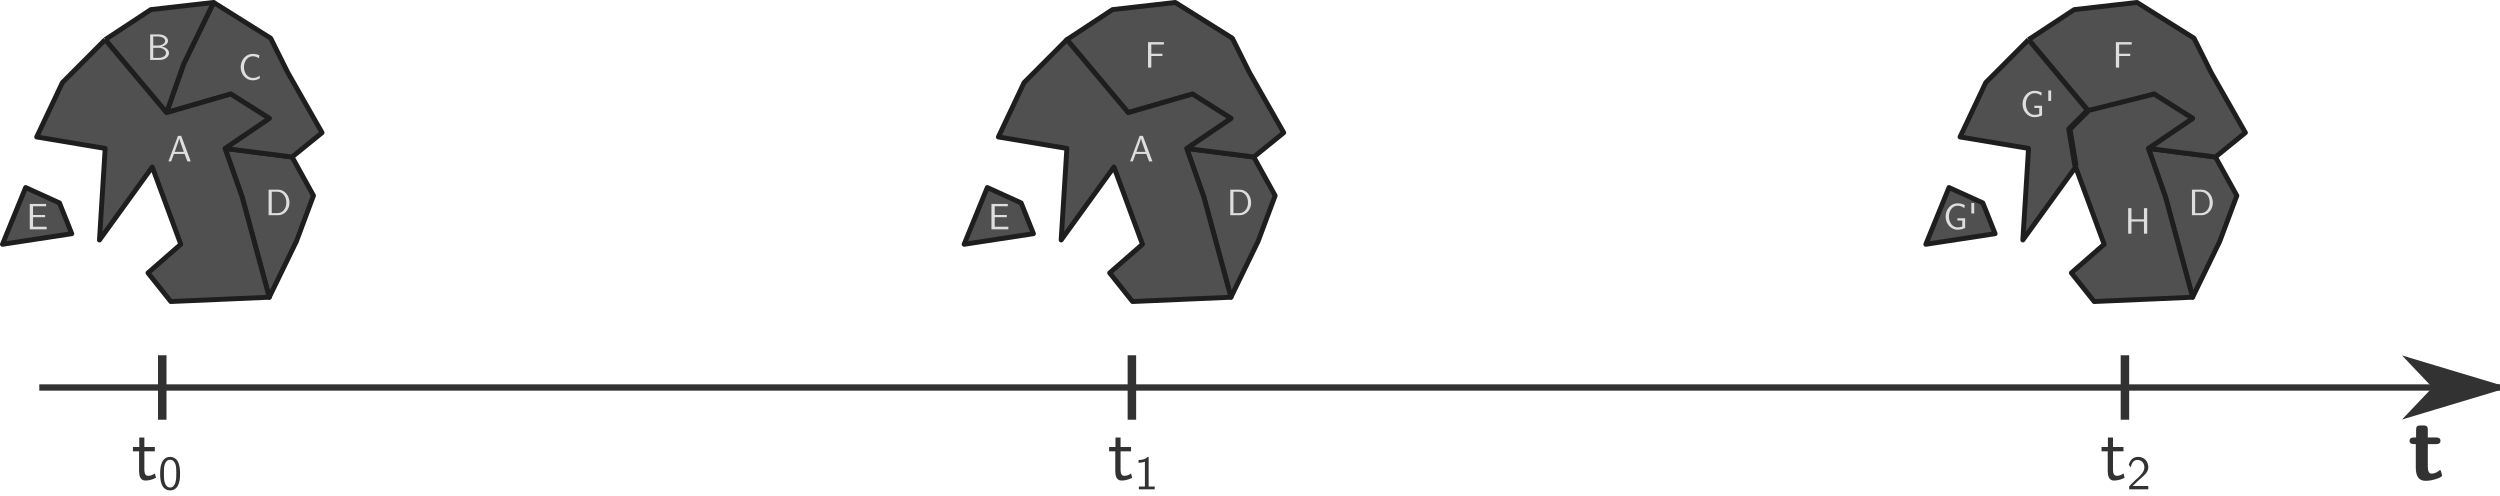
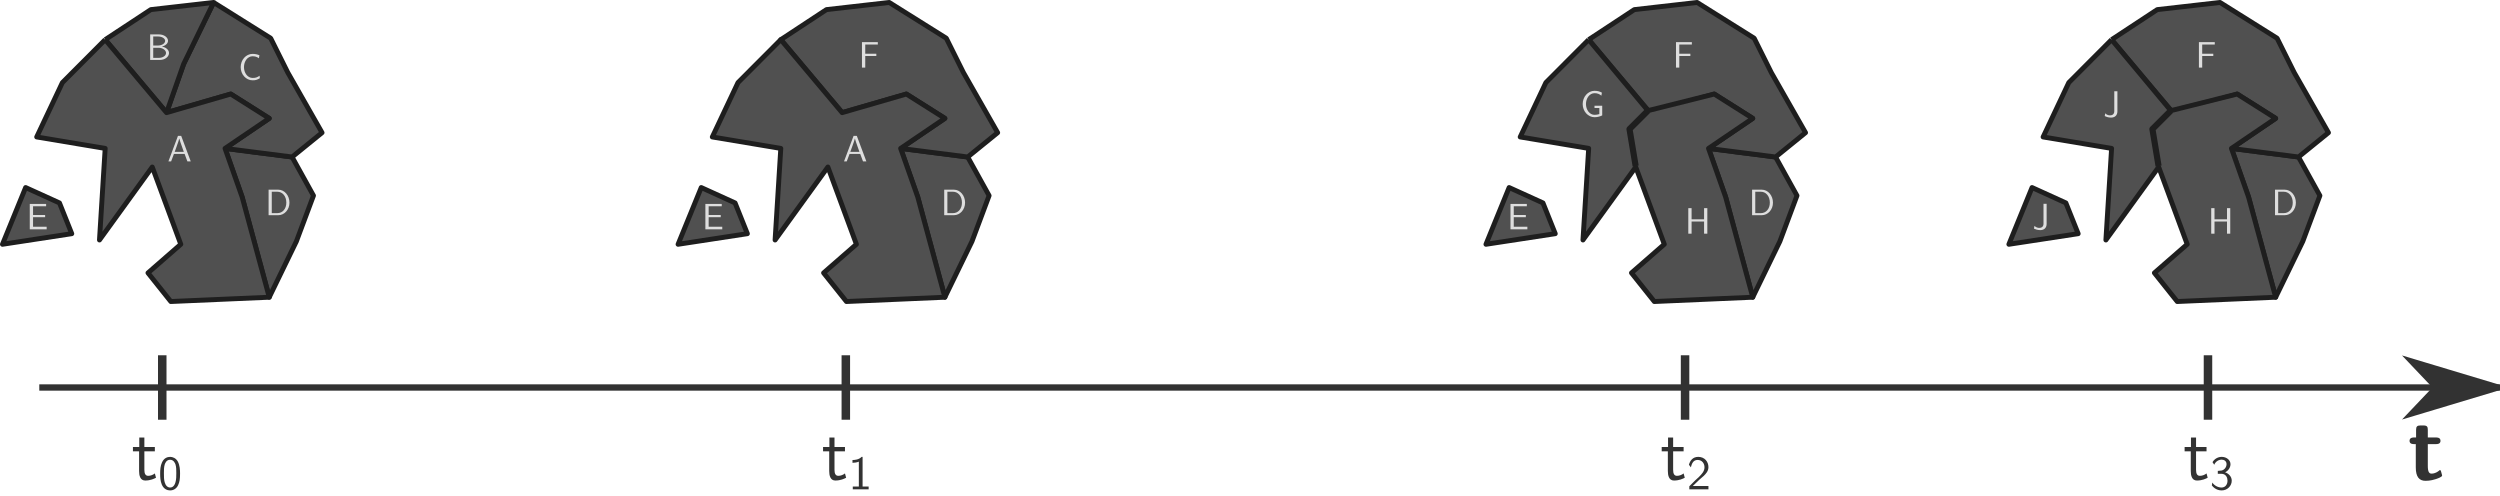
<svg xmlns="http://www.w3.org/2000/svg" width="406.374" height="80.557" id="svg11215" version="1.1">
  <defs id="defs11217">
    <marker orient="auto" refY="0" refX="0" id="Arrow2Send" style="overflow:visible">
      <path id="path5784" style="fill-rule:evenodd;stroke-width:0.625;stroke-linejoin:round" d="M 8.719,4.034 L -2.207,0 L 8.719,-4.002 C 6.973,-1.63 6.983,1.616 8.719,4.034 z" transform="matrix(-0.3,0,0,-0.3,0.69,0)" />
    </marker>
    <marker orient="auto" refY="0" refX="0" id="TriangleOutS" style="overflow:visible">
      <path id="path5899" d="M 5.77,0 L -2.88,5 L -2.88,-5 L 5.77,0 z" style="fill-rule:evenodd;stroke:#000000;stroke-width:1pt" transform="scale(0.2,0.2)" />
    </marker>
    <marker style="overflow:visible" id="Arrow1Mend" refX="0" refY="0" orient="auto">
      <path transform="matrix(-0.4,0,0,-0.4,-4,0)" style="fill-rule:evenodd;stroke:#000000;stroke-width:1pt" d="M 0,0 L 5,-5 L -12.5,0 L 5,5 L 0,0 z" id="path5760" />
    </marker>
    <marker orient="auto" refY="0" refX="0" id="Arrow1Lend" style="overflow:visible">
      <path id="path12241" d="M 0,0 L 5,-5 L -12.5,0 L 5,5 L 0,0 z" style="fill-rule:evenodd;stroke:#000000;stroke-width:1pt" transform="matrix(-0.8,0,0,-0.8,-10,0)" />
    </marker>
    <marker orient="auto" refY="0" refX="0" id="Arrow1LendD" style="overflow:visible">
      <path id="path12683" d="M 0,0 L 5,-5 L -12.5,0 L 5,5 L 0,0 z" style="fill:#323232;fill-rule:evenodd;stroke:#323232;stroke-width:1pt" transform="matrix(-0.8,0,0,-0.8,-10,0)" />
    </marker>
    <marker style="overflow:visible" id="Arrow1MendG" refX="0" refY="0" orient="auto">
      <path transform="matrix(-0.4,0,0,-0.4,-4,0)" style="fill:#191919;fill-rule:evenodd;stroke:#191919;stroke-width:1pt" d="M 0,0 L 5,-5 L -12.5,0 L 5,5 L 0,0 z" id="path6206" />
    </marker>
    <marker orient="auto" refY="0" refX="0" id="TriangleOutSb" style="overflow:visible">
      <path id="path7695" d="M 5.77,0 L -2.88,5 L -2.88,-5 L 5.77,0 z" style="fill:#191919;fill-rule:evenodd;stroke:#191919;stroke-width:1pt" transform="scale(0.2,0.2)" />
    </marker>
    <marker orient="auto" refY="0" refX="0" id="TriangleOutSd" style="overflow:visible">
      <path id="path8724" d="M 5.77,0 L -2.88,5 L -2.88,-5 L 5.77,0 z" style="fill:#191919;fill-rule:evenodd;stroke:#191919;stroke-width:1pt" transform="scale(0.2,0.2)" />
    </marker>
    <marker orient="auto" refY="0" refX="0" id="Arrow2Send2" style="overflow:visible">
      <path id="path9765" style="fill:#191919;fill-rule:evenodd;stroke:#191919;stroke-width:0.625;stroke-linejoin:round" d="M 8.719,4.034 L -2.207,0 L 8.719,-4.002 C 6.973,-1.63 6.983,1.616 8.719,4.034 z" transform="matrix(-0.3,0,0,-0.3,0.69,0)" />
    </marker>
    <marker orient="auto" refY="0" refX="0" id="Arrow2Sendf" style="overflow:visible">
      <path id="path10812" style="fill:#191919;fill-rule:evenodd;stroke:#191919;stroke-width:0.625;stroke-linejoin:round" d="M 8.719,4.034 L -2.207,0 L 8.719,-4.002 C 6.973,-1.63 6.983,1.616 8.719,4.034 z" transform="matrix(-0.3,0,0,-0.3,0.69,0)" />
    </marker>
  </defs>
  <g id="layer1" transform="translate(-14.26856,-24.37682)">
    <path style="fill:none;stroke:#323232;stroke-width:1.026px;stroke-linecap:square;stroke-linejoin:round;stroke-opacity:1;marker-end:url(#Arrow1LendD)" d="M 20,32.362 L 440,32.362" id="path11464" transform="matrix(0.9500003,0,0,1,2.142451,55)" />
    <text transform="translate(5.642516,64.46426)" id="text12933" y="37.898" x="400" style="font-size:20px;font-style:normal;font-variant:normal;font-weight:normal;font-stretch:normal;text-indent:0;text-align:start;text-decoration:none;line-height:125%;letter-spacing:0px;word-spacing:0px;text-transform:none;direction:ltr;block-progression:tb;writing-mode:lr-tb;text-anchor:start;baseline-shift:baseline;color:#000000;fill:#000000;fill-opacity:1;fill-rule:nonzero;stroke:none;stroke-width:1px;marker:none;visibility:visible;display:inline;overflow:visible;enable-background:accumulate;font-family:Latin Modern Sans;-inkscape-font-specification:Latin Modern Sans" xml:space="preserve">
      <tspan style="font-size:15px;font-weight:bold;fill:#323232;fill-opacity:1;font-family:Latin Modern Sans;-inkscape-font-specification:Latin Modern Sans" y="37.898" x="400" id="tspan12935">t</tspan>
    </text>
    <g id="polygons_1" style="fill:#505050;fill-opacity:1;stroke:#1e1e1e;stroke-width:3.445;stroke-linejoin:round;stroke-miterlimit:4;stroke-opacity:1;stroke-dasharray:none" transform="matrix(0.2319103,0,0,0.2325908,-114.2736,-27.32352)">
      <path id="path3610" d="M 712,326 L 759,332 L 774,359 L 762,391 L 743,430 L 724,360 L 712,326" style="fill:#505050;fill-opacity:1;stroke:#1e1e1e;stroke-width:3.445;stroke-linejoin:round;stroke-miterlimit:4;stroke-opacity:1;stroke-dasharray:none" />
    </g>
    <g id="polygons_2" style="fill:#505050;fill-opacity:1;stroke:#1e1e1e;stroke-width:3.445;stroke-linejoin:round;stroke-miterlimit:4;stroke-opacity:1;stroke-dasharray:none" transform="matrix(0.2319103,0,0,0.2325908,-114.2736,-27.32352)">
      <path id="path3613" d="M 704,224 L 744,249 L 756,273 L 780,315 L 759,332 L 712,326 L 743,305 L 716,288 L 671,301 L 683,267 L 704,224" style="fill:#505050;fill-opacity:1;stroke:#1e1e1e;stroke-width:3.445;stroke-linejoin:round;stroke-miterlimit:4;stroke-opacity:1;stroke-dasharray:none" />
    </g>
    <g id="polygons_3" style="fill:#505050;fill-opacity:1;stroke:#1e1e1e;stroke-width:3.445;stroke-linejoin:round;stroke-miterlimit:4;stroke-opacity:1;stroke-dasharray:none" transform="matrix(0.2319103,0,0,0.2325908,-114.2736,-27.32352)">
      <path id="path3616" d="M 628,250 L 660,229 L 704,224 L 683,267 L 671,301 L 628,250" style="fill:#505050;fill-opacity:1;stroke:#1e1e1e;stroke-width:3.445;stroke-linejoin:round;stroke-miterlimit:4;stroke-opacity:1;stroke-dasharray:none" />
    </g>
    <g id="polygons_4" style="fill:#505050;fill-opacity:1;stroke:#1e1e1e;stroke-width:3.445;stroke-linejoin:round;stroke-miterlimit:4;stroke-opacity:1;stroke-dasharray:none" transform="matrix(0.2319103,0,0,0.2325908,-114.2736,-27.32352)">
      <path id="path3619" d="M 604.576,385.594 L 556,393 L 572.236,353.349 L 595.952,364.097 z" style="fill:#505050;fill-opacity:1;stroke:#1e1e1e;stroke-width:3.445;stroke-linejoin:round;stroke-miterlimit:4;stroke-opacity:1;stroke-dasharray:none" />
    </g>
    <g id="polygons_5" style="fill:#505050;fill-opacity:1;stroke:#1e1e1e;stroke-width:3.445;stroke-linejoin:round;stroke-miterlimit:4;stroke-opacity:1;stroke-dasharray:none" transform="matrix(0.2319103,0,0,0.2325908,-114.2736,-27.32352)">
      <path id="path3622" d="M 628,250 L 671,301 L 716,288 L 743,305 L 712,326 L 724,360 L 743,430 L 674,433 L 658,413 L 681,393 L 661,339 L 624,390 L 628,326 L 580,318 L 598,280 L 628,250" style="fill:#505050;fill-opacity:1;stroke:#1e1e1e;stroke-width:3.445;stroke-linejoin:round;stroke-miterlimit:4;stroke-opacity:1;stroke-dasharray:none" />
    </g>
    <text transform="matrix(0.397575,0,0,0.3988144,-10124.916,-1598.731)" id="text4594" y="4135.627" x="25571" style="font-size:18px;font-style:normal;font-variant:normal;font-weight:normal;font-stretch:normal;text-align:start;line-height:125%;letter-spacing:0px;word-spacing:0px;writing-mode:lr-tb;text-anchor:start;fill:#dedede;fill-opacity:1;stroke:none;font-family:Latin Modern Sans;-inkscape-font-specification:Latin Modern Sans" xml:space="preserve">
      <tspan style="font-size:15px;font-style:normal;font-variant:normal;font-weight:normal;font-stretch:normal;fill:#dedede;fill-opacity:1;font-family:Latin Modern Sans;-inkscape-font-specification:Latin Modern Sans" y="4135.627" x="25571" id="tspan4596">A</tspan>
    </text>
    <text xml:space="preserve" style="font-size:18px;font-style:normal;font-variant:normal;font-weight:normal;font-stretch:normal;text-align:start;line-height:125%;letter-spacing:0px;word-spacing:0px;writing-mode:lr-tb;text-anchor:start;fill:#dedede;fill-opacity:1;stroke:none;font-family:Latin Modern Sans;-inkscape-font-specification:Latin Modern Sans" x="25571" y="4135.627" id="text4598" transform="matrix(0.397575,0,0,0.3988144,-10128.29,-1615.228)">
      <tspan id="tspan4600" x="25571" y="4135.627" style="font-size:15px;font-style:normal;font-variant:normal;font-weight:normal;font-stretch:normal;fill:#dedede;fill-opacity:1;font-family:Latin Modern Sans;-inkscape-font-specification:Latin Modern Sans">B</tspan>
    </text>
    <text transform="matrix(0.397575,0,0,0.3988144,-10113.39,-1611.985)" id="text4602" y="4135.627" x="25571" style="font-size:18px;font-style:normal;font-variant:normal;font-weight:normal;font-stretch:normal;text-align:start;line-height:125%;letter-spacing:0px;word-spacing:0px;writing-mode:lr-tb;text-anchor:start;fill:#dedede;fill-opacity:1;stroke:none;font-family:Latin Modern Sans;-inkscape-font-specification:Latin Modern Sans" xml:space="preserve">
      <tspan style="font-size:15px;font-style:normal;font-variant:normal;font-weight:normal;font-stretch:normal;fill:#dedede;fill-opacity:1;font-family:Latin Modern Sans;-inkscape-font-specification:Latin Modern Sans" y="4135.627" x="25571" id="tspan4604">C</tspan>
    </text>
    <text xml:space="preserve" style="font-size:18px;font-style:normal;font-variant:normal;font-weight:normal;font-stretch:normal;text-align:start;line-height:125%;letter-spacing:0px;word-spacing:0px;writing-mode:lr-tb;text-anchor:start;fill:#dedede;fill-opacity:1;stroke:none;font-family:Latin Modern Sans;-inkscape-font-specification:Latin Modern Sans" x="25571" y="4135.627" id="text4606" transform="matrix(0.397575,0,0,0.3988144,-10109.033,-1589.989)">
      <tspan id="tspan4608" x="25571" y="4135.627" style="font-size:15px;font-style:normal;font-variant:normal;font-weight:normal;font-stretch:normal;fill:#dedede;fill-opacity:1;font-family:Latin Modern Sans;-inkscape-font-specification:Latin Modern Sans">D</tspan>
    </text>
    <text transform="matrix(0.397575,0,0,0.3988144,-10147.843,-1587.694)" id="text4610" y="4135.627" x="25571" style="font-size:18px;font-style:normal;font-variant:normal;font-weight:normal;font-stretch:normal;text-align:start;line-height:125%;letter-spacing:0px;word-spacing:0px;writing-mode:lr-tb;text-anchor:start;fill:#dedede;fill-opacity:1;stroke:none;font-family:Latin Modern Sans;-inkscape-font-specification:Latin Modern Sans" xml:space="preserve">
      <tspan style="font-size:15px;font-style:normal;font-variant:normal;font-weight:normal;font-stretch:normal;fill:#dedede;fill-opacity:1;font-family:Latin Modern Sans;-inkscape-font-specification:Latin Modern Sans" y="4135.627" x="25571" id="tspan4612">E</tspan>
    </text>
    <path transform="matrix(1,0,0,0.5238095,20.64252,38.98199)" id="path12956" d="M 20,82.362 L 20,102.362" style="fill:none;stroke:#323232;stroke-width:1.382px;stroke-linecap:butt;stroke-linejoin:round;stroke-opacity:1" />
    <text style="stroke-linejoin:round;font-family:Latin Modern Sans;-inkscape-font-specification:Latin Modern Sans" xml:space="preserve" x="400" y="37.898" id="text12964" transform="translate(-364.3575,64.46426)">
      <tspan id="tspan12966" x="400" y="37.898" style="baseline-shift:baseline;fill:#323232;fill-opacity:1;stroke-linejoin:round;font-family:Latin Modern Sans;-inkscape-font-specification:Latin Modern Sans">t<tspan id="tspan12968" style="font-size:65.001%;baseline-shift:sub;stroke-linejoin:round;font-family:Latin Modern Sans;-inkscape-font-specification:Latin Modern Sans">0</tspan>
      </tspan>
    </text>
    <g transform="matrix(0.2319103,0,0,0.2325908,-32.27422,-27.32352)" style="fill:#505050;fill-opacity:1;stroke:#1e1e1e;stroke-width:3.445;stroke-linejoin:round;stroke-miterlimit:4;stroke-opacity:1;stroke-dasharray:none" id="g13018" />
-     <text style="stroke-linejoin:round;font-family:Latin Modern Sans;-inkscape-font-specification:Latin Modern Sans" transform="translate(-205.6784,64.46426)" id="text12970" y="37.898" x="400" xml:space="preserve">
+     <text style="stroke-linejoin:round;font-family:Latin Modern Sans;-inkscape-font-specification:Latin Modern Sans" transform="translate(-252.1784,64.46426)" id="text12970" y="37.898" x="400" xml:space="preserve">
      <tspan style="baseline-shift:baseline;fill:#323232;fill-opacity:1;stroke-linejoin:round;font-family:Latin Modern Sans;-inkscape-font-specification:Latin Modern Sans" y="37.898" x="400" id="tspan12972">t<tspan id="tspan12976" style="font-size:65.001%;baseline-shift:sub;stroke-linejoin:round;font-family:Latin Modern Sans;-inkscape-font-specification:Latin Modern Sans">1</tspan>
      </tspan>
    </text>
-     <g transform="matrix(0.2319103,0,0,0.2325908,42.04737,-27.32352)" style="fill:#505050;fill-opacity:1;stroke:#1e1e1e;stroke-width:3.445;stroke-linejoin:round;stroke-miterlimit:4;stroke-opacity:1;stroke-dasharray:none" id="g13014">
+     <g transform="matrix(0.2319103,0,0,0.2325908,-4.452628,-27.32352)" style="fill:#505050;fill-opacity:1;stroke:#1e1e1e;stroke-width:3.445;stroke-linejoin:round;stroke-miterlimit:4;stroke-opacity:1;stroke-dasharray:none" id="g13014">
      <path style="fill:#505050;fill-opacity:1;stroke:#1e1e1e;stroke-width:3.445;stroke-linejoin:round;stroke-miterlimit:4;stroke-opacity:1;stroke-dasharray:none" d="M 712,326 L 759,332 L 774,359 L 762,391 L 743,430 L 724,360 L 712,326" id="path13016" />
    </g>
-     <g transform="matrix(0.2319103,0,0,0.2325908,42.04737,-27.32352)" style="fill:#505050;fill-opacity:1;stroke:#1e1e1e;stroke-width:3.445;stroke-linejoin:round;stroke-miterlimit:4;stroke-opacity:1;stroke-dasharray:none" id="g13022">
+     <g transform="matrix(0.2319103,0,0,0.2325908,-4.452628,-27.32352)" style="fill:#505050;fill-opacity:1;stroke:#1e1e1e;stroke-width:3.445;stroke-linejoin:round;stroke-miterlimit:4;stroke-opacity:1;stroke-dasharray:none" id="g13022">
      <path style="fill:#505050;fill-opacity:1;stroke:#1e1e1e;stroke-width:3.445;stroke-linejoin:round;stroke-miterlimit:4;stroke-opacity:1;stroke-dasharray:none" d="M 671,301 L 628,250 L 660,229 L 704,224 L 744,249 L 756,273 L 780,315 L 759,332 L 712,326 L 743,305 L 716,288 L 671,301" id="path13024" />
    </g>
-     <g transform="matrix(0.2319103,0,0,0.2325908,42.04737,-27.32352)" style="fill:#505050;fill-opacity:1;stroke:#1e1e1e;stroke-width:3.445;stroke-linejoin:round;stroke-miterlimit:4;stroke-opacity:1;stroke-dasharray:none" id="g13026">
+     <g transform="matrix(0.2319103,0,0,0.2325908,-4.452628,-27.32352)" style="fill:#505050;fill-opacity:1;stroke:#1e1e1e;stroke-width:3.445;stroke-linejoin:round;stroke-miterlimit:4;stroke-opacity:1;stroke-dasharray:none" id="g13026">
      <path style="fill:#505050;fill-opacity:1;stroke:#1e1e1e;stroke-width:3.445;stroke-linejoin:round;stroke-miterlimit:4;stroke-opacity:1;stroke-dasharray:none" d="M 604.576,385.594 L 556,393 L 572.236,353.349 L 595.952,364.097 z" id="path13028" />
    </g>
-     <g transform="matrix(0.2319103,0,0,0.2325908,42.04737,-27.32352)" style="fill:#505050;fill-opacity:1;stroke:#1e1e1e;stroke-width:3.445;stroke-linejoin:round;stroke-miterlimit:4;stroke-opacity:1;stroke-dasharray:none" id="g13030">
+     <g transform="matrix(0.2319103,0,0,0.2325908,-4.452628,-27.32352)" style="fill:#505050;fill-opacity:1;stroke:#1e1e1e;stroke-width:3.445;stroke-linejoin:round;stroke-miterlimit:4;stroke-opacity:1;stroke-dasharray:none" id="g13030">
      <path style="fill:#505050;fill-opacity:1;stroke:#1e1e1e;stroke-width:3.445;stroke-linejoin:round;stroke-miterlimit:4;stroke-opacity:1;stroke-dasharray:none" d="M 628,250 L 671,301 L 716,288 L 743,305 L 712,326 L 724,360 L 743,430 L 674,433 L 658,413 L 681,393 L 661,339 L 624,390 L 628,326 L 580,318 L 598,280 z" id="path13032" />
    </g>
-     <text xml:space="preserve" style="font-size:18px;font-style:normal;font-variant:normal;font-weight:normal;font-stretch:normal;text-align:start;line-height:125%;letter-spacing:0px;word-spacing:0px;writing-mode:lr-tb;text-anchor:start;fill:#dedede;fill-opacity:1;stroke:none;font-family:Latin Modern Sans;-inkscape-font-specification:Latin Modern Sans" x="25571" y="4135.627" id="text13034" transform="matrix(0.397575,0,0,0.3988144,-9968.595,-1598.731)">
+     <text xml:space="preserve" style="font-size:18px;font-style:normal;font-variant:normal;font-weight:normal;font-stretch:normal;text-align:start;line-height:125%;letter-spacing:0px;word-spacing:0px;writing-mode:lr-tb;text-anchor:start;fill:#dedede;fill-opacity:1;stroke:none;font-family:Latin Modern Sans;-inkscape-font-specification:Latin Modern Sans" x="25571" y="4135.627" id="text13034" transform="matrix(0.397575,0,0,0.3988144,-10015.095,-1598.731)">
      <tspan id="tspan13036" x="25571" y="4135.627" style="font-size:15px;font-style:normal;font-variant:normal;font-weight:normal;font-stretch:normal;fill:#dedede;fill-opacity:1;font-family:Latin Modern Sans;-inkscape-font-specification:Latin Modern Sans">A</tspan>
    </text>
-     <text transform="matrix(0.397575,0,0,0.3988144,-9966.069,-1613.985)" id="text13038" y="4135.627" x="25571" style="font-size:18px;font-style:normal;font-variant:normal;font-weight:normal;font-stretch:normal;text-align:start;line-height:125%;letter-spacing:0px;word-spacing:0px;writing-mode:lr-tb;text-anchor:start;fill:#dedede;fill-opacity:1;stroke:none;font-family:Latin Modern Sans;-inkscape-font-specification:Latin Modern Sans" xml:space="preserve">
+     <text transform="matrix(0.397575,0,0,0.3988144,-10012.569,-1613.985)" id="text13038" y="4135.627" x="25571" style="font-size:18px;font-style:normal;font-variant:normal;font-weight:normal;font-stretch:normal;text-align:start;line-height:125%;letter-spacing:0px;word-spacing:0px;writing-mode:lr-tb;text-anchor:start;fill:#dedede;fill-opacity:1;stroke:none;font-family:Latin Modern Sans;-inkscape-font-specification:Latin Modern Sans" xml:space="preserve">
      <tspan style="font-size:15px;font-style:normal;font-variant:normal;font-weight:normal;font-stretch:normal;fill:#dedede;fill-opacity:1;font-family:Latin Modern Sans;-inkscape-font-specification:Latin Modern Sans" y="4135.627" x="25571" id="tspan13040">F</tspan>
    </text>
-     <text transform="matrix(0.397575,0,0,0.3988144,-9952.712,-1589.989)" id="text13046" y="4135.627" x="25571" style="font-size:18px;font-style:normal;font-variant:normal;font-weight:normal;font-stretch:normal;text-align:start;line-height:125%;letter-spacing:0px;word-spacing:0px;writing-mode:lr-tb;text-anchor:start;fill:#dedede;fill-opacity:1;stroke:none;font-family:Latin Modern Sans;-inkscape-font-specification:Latin Modern Sans" xml:space="preserve">
+     <text transform="matrix(0.397575,0,0,0.3988144,-9999.212,-1589.989)" id="text13046" y="4135.627" x="25571" style="font-size:18px;font-style:normal;font-variant:normal;font-weight:normal;font-stretch:normal;text-align:start;line-height:125%;letter-spacing:0px;word-spacing:0px;writing-mode:lr-tb;text-anchor:start;fill:#dedede;fill-opacity:1;stroke:none;font-family:Latin Modern Sans;-inkscape-font-specification:Latin Modern Sans" xml:space="preserve">
      <tspan style="font-size:15px;font-style:normal;font-variant:normal;font-weight:normal;font-stretch:normal;fill:#dedede;fill-opacity:1;font-family:Latin Modern Sans;-inkscape-font-specification:Latin Modern Sans" y="4135.627" x="25571" id="tspan13048">D</tspan>
    </text>
-     <text xml:space="preserve" style="font-size:18px;font-style:normal;font-variant:normal;font-weight:normal;font-stretch:normal;text-align:start;line-height:125%;letter-spacing:0px;word-spacing:0px;writing-mode:lr-tb;text-anchor:start;fill:#dedede;fill-opacity:1;stroke:none;font-family:Latin Modern Sans;-inkscape-font-specification:Latin Modern Sans" x="25571" y="4135.627" id="text13050" transform="matrix(0.397575,0,0,0.3988144,-9991.522,-1587.694)">
+     <text xml:space="preserve" style="font-size:18px;font-style:normal;font-variant:normal;font-weight:normal;font-stretch:normal;text-align:start;line-height:125%;letter-spacing:0px;word-spacing:0px;writing-mode:lr-tb;text-anchor:start;fill:#dedede;fill-opacity:1;stroke:none;font-family:Latin Modern Sans;-inkscape-font-specification:Latin Modern Sans" x="25571" y="4135.627" id="text13050" transform="matrix(0.397575,0,0,0.3988144,-10038.022,-1587.694)">
      <tspan id="tspan13052" x="25571" y="4135.627" style="font-size:15px;font-style:normal;font-variant:normal;font-weight:normal;font-stretch:normal;fill:#dedede;fill-opacity:1;font-family:Latin Modern Sans;-inkscape-font-specification:Latin Modern Sans">E</tspan>
    </text>
    <g transform="matrix(0.2319103,0,0,0.2325908,182.7258,-27.32352)" style="fill:#505050;fill-opacity:1;stroke:#1e1e1e;stroke-width:3.445;stroke-linejoin:round;stroke-miterlimit:4;stroke-opacity:1;stroke-dasharray:none" id="g13102" />
-     <text style="stroke-linejoin:round;font-family:Latin Modern Sans;-inkscape-font-specification:Latin Modern Sans" transform="translate(-44.35748,64.46426)" id="text12984" y="37.898" x="400" xml:space="preserve">
+     <text style="stroke-linejoin:round;font-family:Latin Modern Sans;-inkscape-font-specification:Latin Modern Sans" transform="translate(-115.8575,64.46426)" id="text12984" y="37.898" x="400" xml:space="preserve">
      <tspan style="font-style:normal;font-variant:normal;font-weight:normal;font-stretch:normal;baseline-shift:baseline;fill:#323232;fill-opacity:1;stroke-linejoin:round;font-family:Latin Modern Sans;-inkscape-font-specification:Latin Modern Sans" y="37.898" x="400" id="tspan12986">t<tspan id="tspan12988" style="font-size:65.001%;font-style:normal;font-variant:normal;font-weight:normal;font-stretch:normal;baseline-shift:sub;stroke-linejoin:round;font-family:Latin Modern Sans;-inkscape-font-specification:Latin Modern Sans">2</tspan>
      </tspan>
    </text>
-     <g transform="matrix(0.2319103,0,0,0.2325908,198.3683,-27.32352)" style="fill:#505050;fill-opacity:1;stroke:#1e1e1e;stroke-width:3.445;stroke-linejoin:round;stroke-miterlimit:4;stroke-opacity:1;stroke-dasharray:none" id="g13098">
+     <g transform="matrix(0.2319103,0,0,0.2325908,126.8683,-27.32352)" style="fill:#505050;fill-opacity:1;stroke:#1e1e1e;stroke-width:3.445;stroke-linejoin:round;stroke-miterlimit:4;stroke-opacity:1;stroke-dasharray:none" id="g13098">
      <path style="fill:#505050;fill-opacity:1;stroke:#1e1e1e;stroke-width:3.445;stroke-linejoin:round;stroke-miterlimit:4;stroke-opacity:1;stroke-dasharray:none" d="M 712,326 L 759,332 L 774,359 L 762,391 L 743,430 L 724,360 L 712,326" id="path13100" />
    </g>
-     <g transform="matrix(0.2319103,0,0,0.2325908,198.3683,-27.32352)" style="fill:#505050;fill-opacity:1;stroke:#1e1e1e;stroke-width:3.445;stroke-linejoin:round;stroke-miterlimit:4;stroke-opacity:1;stroke-dasharray:none" id="g13106">
+     <g transform="matrix(0.2319103,0,0,0.2325908,126.8683,-27.32352)" style="fill:#505050;fill-opacity:1;stroke:#1e1e1e;stroke-width:3.445;stroke-linejoin:round;stroke-miterlimit:4;stroke-opacity:1;stroke-dasharray:none" id="g13106">
      <path style="fill:#505050;fill-opacity:1;stroke:#1e1e1e;stroke-width:3.445;stroke-linejoin:round;stroke-miterlimit:4;stroke-opacity:1;stroke-dasharray:none" d="M 628,250 L 660,229 L 704,224 L 744,249 L 756,273 L 780,315 L 759,332 L 712,326 L 743,305 L 716,288 L 671,301 M 671,301 L 628,250" id="path13108" />
    </g>
-     <g transform="matrix(0.2319103,0,0,0.2325908,198.3683,-27.32352)" style="fill:#505050;fill-opacity:1;stroke:#1e1e1e;stroke-width:3.445;stroke-linejoin:round;stroke-miterlimit:4;stroke-opacity:1;stroke-dasharray:none" id="g13110">
+     <g transform="matrix(0.2319103,0,0,0.2325908,126.8683,-27.32352)" style="fill:#505050;fill-opacity:1;stroke:#1e1e1e;stroke-width:3.445;stroke-linejoin:round;stroke-miterlimit:4;stroke-opacity:1;stroke-dasharray:none" id="g13110">
      <path style="fill:#505050;fill-opacity:1;stroke:#1e1e1e;stroke-width:3.445;stroke-linejoin:round;stroke-miterlimit:4;stroke-opacity:1;stroke-dasharray:none" d="M 604.576,385.594 L 556,393 L 572.236,353.349 L 595.952,364.097 z" id="path13112" />
    </g>
-     <g transform="matrix(0.2319103,0,0,0.2325908,198.3683,-27.32352)" style="fill:#505050;fill-opacity:1;stroke:#1e1e1e;stroke-width:3.445;stroke-linejoin:round;stroke-miterlimit:4;stroke-opacity:1;stroke-dasharray:none" id="g13114">
+     <g transform="matrix(0.2319103,0,0,0.2325908,126.8683,-27.32352)" style="fill:#505050;fill-opacity:1;stroke:#1e1e1e;stroke-width:3.445;stroke-linejoin:round;stroke-miterlimit:4;stroke-opacity:1;stroke-dasharray:none" id="g13114">
      <path style="fill:#505050;fill-opacity:1;stroke:#1e1e1e;stroke-width:3.445;stroke-linejoin:round;stroke-miterlimit:4;stroke-opacity:1;stroke-dasharray:none" d="M 628,250 L 669.544,299.606 L 716,288 L 743,305 L 712,326 L 724,360 L 743,430 L 674,433 L 658,413 L 681,393 L 661,339 L 624,390 L 628,326 L 580,318 L 598,280 L 628,250" id="path13116" />
    </g>
-     <text xml:space="preserve" style="font-size:18px;font-style:normal;font-variant:normal;font-weight:normal;font-stretch:normal;text-align:start;line-height:125%;letter-spacing:0px;word-spacing:0px;writing-mode:lr-tb;text-anchor:start;fill:#dedede;fill-opacity:1;stroke:none;font-family:Latin Modern Sans;-inkscape-font-specification:Latin Modern Sans" x="25571" y="4135.627" id="text13118" transform="matrix(0.397575,0,0,0.3988144,-9823.748,-1605.985)">
-       <tspan id="tspan13120" x="25571" y="4135.627" style="font-size:15px;font-style:normal;font-variant:normal;font-weight:normal;font-stretch:normal;fill:#dedede;fill-opacity:1;font-family:Latin Modern Sans;-inkscape-font-specification:Latin Modern Sans">G'</tspan>
+     <text xml:space="preserve" style="font-size:18px;font-style:normal;font-variant:normal;font-weight:normal;font-stretch:normal;text-align:start;line-height:125%;letter-spacing:0px;word-spacing:0px;writing-mode:lr-tb;text-anchor:start;fill:#dedede;fill-opacity:1;stroke:none;font-family:Latin Modern Sans;-inkscape-font-specification:Latin Modern Sans" x="25571" y="4135.627" id="text13118" transform="matrix(0.397575,0,0,0.3988144,-9895.248,-1605.985)">
+       <tspan id="tspan13120" x="25571" y="4135.627" style="font-size:15px;font-style:normal;font-variant:normal;font-weight:normal;font-stretch:normal;fill:#dedede;fill-opacity:1;font-family:Latin Modern Sans;-inkscape-font-specification:Latin Modern Sans">G</tspan>
    </text>
-     <text xml:space="preserve" style="font-size:18px;font-style:normal;font-variant:normal;font-weight:normal;font-stretch:normal;text-align:start;line-height:125%;letter-spacing:0px;word-spacing:0px;writing-mode:lr-tb;text-anchor:start;fill:#dedede;fill-opacity:1;stroke:none;font-family:Latin Modern Sans;-inkscape-font-specification:Latin Modern Sans" x="25571" y="4135.627" id="text13126" transform="matrix(0.397575,0,0,0.3988144,-9808.748,-1613.985)">
+     <text xml:space="preserve" style="font-size:18px;font-style:normal;font-variant:normal;font-weight:normal;font-stretch:normal;text-align:start;line-height:125%;letter-spacing:0px;word-spacing:0px;writing-mode:lr-tb;text-anchor:start;fill:#dedede;fill-opacity:1;stroke:none;font-family:Latin Modern Sans;-inkscape-font-specification:Latin Modern Sans" x="25571" y="4135.627" id="text13126" transform="matrix(0.397575,0,0,0.3988144,-9880.248,-1613.985)">
      <tspan id="tspan13128" x="25571" y="4135.627" style="font-size:15px;font-style:normal;font-variant:normal;font-weight:normal;font-stretch:normal;fill:#dedede;fill-opacity:1;font-family:Latin Modern Sans;-inkscape-font-specification:Latin Modern Sans">F</tspan>
    </text>
-     <text transform="matrix(0.397575,0,0,0.3988144,-9796.391,-1589.989)" id="text13130" y="4135.627" x="25571" style="font-size:18px;font-style:normal;font-variant:normal;font-weight:normal;font-stretch:normal;text-align:start;line-height:125%;letter-spacing:0px;word-spacing:0px;writing-mode:lr-tb;text-anchor:start;fill:#dedede;fill-opacity:1;stroke:none;font-family:Latin Modern Sans;-inkscape-font-specification:Latin Modern Sans" xml:space="preserve">
+     <text transform="matrix(0.397575,0,0,0.3988144,-9867.891,-1589.989)" id="text13130" y="4135.627" x="25571" style="font-size:18px;font-style:normal;font-variant:normal;font-weight:normal;font-stretch:normal;text-align:start;line-height:125%;letter-spacing:0px;word-spacing:0px;writing-mode:lr-tb;text-anchor:start;fill:#dedede;fill-opacity:1;stroke:none;font-family:Latin Modern Sans;-inkscape-font-specification:Latin Modern Sans" xml:space="preserve">
      <tspan style="font-size:15px;font-style:normal;font-variant:normal;font-weight:normal;font-stretch:normal;fill:#dedede;fill-opacity:1;font-family:Latin Modern Sans;-inkscape-font-specification:Latin Modern Sans" y="4135.627" x="25571" id="tspan13132">D</tspan>
    </text>
-     <text xml:space="preserve" style="font-size:18px;font-style:normal;font-variant:normal;font-weight:normal;font-stretch:normal;text-align:start;line-height:125%;letter-spacing:0px;word-spacing:0px;writing-mode:lr-tb;text-anchor:start;fill:#dedede;fill-opacity:1;stroke:none;font-family:Latin Modern Sans;-inkscape-font-specification:Latin Modern Sans" x="25571" y="4135.627" id="text13134" transform="matrix(0.397575,0,0,0.3988144,-9836.253,-1587.694)">
-       <tspan id="tspan13136" x="25571" y="4135.627" style="font-size:15px;font-style:normal;font-variant:normal;font-weight:normal;font-stretch:normal;fill:#dedede;fill-opacity:1;font-family:Latin Modern Sans;-inkscape-font-specification:Latin Modern Sans">G'</tspan>
+     <text xml:space="preserve" style="font-size:18px;font-style:normal;font-variant:normal;font-weight:normal;font-stretch:normal;text-align:start;line-height:125%;letter-spacing:0px;word-spacing:0px;writing-mode:lr-tb;text-anchor:start;fill:#dedede;fill-opacity:1;stroke:none;font-family:Latin Modern Sans;-inkscape-font-specification:Latin Modern Sans" x="25571" y="4135.627" id="text13134" transform="matrix(0.397575,0,0,0.3988144,-9907.153,-1587.694)">
+       <tspan id="tspan13136" x="25571" y="4135.627" style="font-size:15px;font-style:normal;font-variant:normal;font-weight:normal;font-stretch:normal;fill:#dedede;fill-opacity:1;font-family:Latin Modern Sans;-inkscape-font-specification:Latin Modern Sans">E</tspan>
    </text>
-     <path transform="translate(15.64252,0)" id="path13406" d="M 336,51.362 L 335,45.362 L 338,42.362" style="fill:none;stroke:#1e1e1e;stroke-width:1px;stroke-linecap:butt;stroke-linejoin:round;stroke-opacity:1" />
-     <text transform="matrix(0.397575,0,0,0.3988144,-9806.748,-1586.985)" id="text13408" y="4135.627" x="25571" style="font-size:18px;font-style:normal;font-variant:normal;font-weight:normal;font-stretch:normal;text-align:start;line-height:125%;letter-spacing:0px;word-spacing:0px;writing-mode:lr-tb;text-anchor:start;fill:#dedede;fill-opacity:1;stroke:none;font-family:Latin Modern Sans;-inkscape-font-specification:Latin Modern Sans" xml:space="preserve">
+     <path transform="translate(-55.85748,0)" id="path13406" d="M 336,51.362 L 335,45.362 L 338,42.362" style="fill:none;stroke:#1e1e1e;stroke-width:1px;stroke-linecap:butt;stroke-linejoin:round;stroke-opacity:1" />
+     <text transform="matrix(0.397575,0,0,0.3988144,-9878.248,-1586.985)" id="text13408" y="4135.627" x="25571" style="font-size:18px;font-style:normal;font-variant:normal;font-weight:normal;font-stretch:normal;text-align:start;line-height:125%;letter-spacing:0px;word-spacing:0px;writing-mode:lr-tb;text-anchor:start;fill:#dedede;fill-opacity:1;stroke:none;font-family:Latin Modern Sans;-inkscape-font-specification:Latin Modern Sans" xml:space="preserve">
      <tspan style="font-size:15px;font-style:normal;font-variant:normal;font-weight:normal;font-stretch:normal;fill:#dedede;fill-opacity:1;font-family:Latin Modern Sans;-inkscape-font-specification:Latin Modern Sans" y="4135.627" x="25571" id="tspan13410">H</tspan>
    </text>
    <g transform="matrix(0.2319103,0,0,0.2325908,125.252,99.67648)" style="fill:#505050;fill-opacity:1;stroke:#1e1e1e;stroke-width:3.445;stroke-linejoin:round;stroke-miterlimit:4;stroke-opacity:1;stroke-dasharray:none" id="g13635" />
-     <path style="fill:none;stroke:#323232;stroke-width:1.382px;stroke-linecap:butt;stroke-linejoin:round;stroke-opacity:1" d="M 20,82.362 L 20,102.362" id="path3076" transform="matrix(1,0,0,0.5238095,178.2572,38.98199)" />
-     <path transform="matrix(1,0,0,0.5238095,339.6756,38.98199)" id="path3078" d="M 20,82.362 L 20,102.362" style="fill:none;stroke:#323232;stroke-width:1.382px;stroke-linecap:butt;stroke-linejoin:round;stroke-opacity:1" />
+     <path style="fill:none;stroke:#323232;stroke-width:1.382px;stroke-linecap:butt;stroke-linejoin:round;stroke-opacity:1" d="M 20,82.362 L 20,102.362" id="path3076" transform="matrix(1,0,0,0.5238095,131.7572,38.98199)" />
+     <path transform="matrix(1,0,0,0.5238095,268.1756,38.98199)" id="path3078" d="M 20,82.362 L 20,102.362" style="fill:none;stroke:#323232;stroke-width:1.382px;stroke-linecap:butt;stroke-linejoin:round;stroke-opacity:1" />
+     <text xml:space="preserve" x="400" y="37.898" id="text3076" transform="translate(-30.85748,64.46426)" style="stroke-linejoin:round;font-family:Latin Modern Sans;-inkscape-font-specification:Latin Modern Sans">
+       <tspan x="400" y="37.898" style="font-style:normal;font-variant:normal;font-weight:normal;font-stretch:normal;baseline-shift:baseline;fill:#323232;fill-opacity:1;stroke-linejoin:round;font-family:Latin Modern Sans;-inkscape-font-specification:Latin Modern Sans" id="tspan3099">t<tspan style="font-size:65.001%;font-style:normal;font-variant:normal;font-weight:normal;font-stretch:normal;baseline-shift:sub;stroke-linejoin:round;font-family:Latin Modern Sans;-inkscape-font-specification:Latin Modern Sans" id="tspan3080">3</tspan>
+       </tspan>
+     </text>
+     <g id="g3082" style="fill:#505050;fill-opacity:1;stroke:#1e1e1e;stroke-width:3.445;stroke-linejoin:round;stroke-miterlimit:4;stroke-opacity:1;stroke-dasharray:none" transform="matrix(0.2319103,0,0,0.2325908,211.8683,-27.32352)">
+       <path id="path3084" d="M 712,326 L 759,332 L 774,359 L 762,391 L 743,430 L 724,360 L 712,326" style="fill:#505050;fill-opacity:1;stroke:#1e1e1e;stroke-width:3.445;stroke-linejoin:round;stroke-miterlimit:4;stroke-opacity:1;stroke-dasharray:none" />
+     </g>
+     <g id="g3086" style="fill:#505050;fill-opacity:1;stroke:#1e1e1e;stroke-width:3.445;stroke-linejoin:round;stroke-miterlimit:4;stroke-opacity:1;stroke-dasharray:none" transform="matrix(0.2319103,0,0,0.2325908,211.8683,-27.32352)">
+       <path id="path3088" d="M 628,250 L 660,229 L 704,224 L 744,249 L 756,273 L 780,315 L 759,332 L 712,326 L 743,305 L 716,288 L 671,301 M 671,301 L 628,250" style="fill:#505050;fill-opacity:1;stroke:#1e1e1e;stroke-width:3.445;stroke-linejoin:round;stroke-miterlimit:4;stroke-opacity:1;stroke-dasharray:none" />
+     </g>
+     <g id="g3090" style="fill:#505050;fill-opacity:1;stroke:#1e1e1e;stroke-width:3.445;stroke-linejoin:round;stroke-miterlimit:4;stroke-opacity:1;stroke-dasharray:none" transform="matrix(0.2319103,0,0,0.2325908,211.8683,-27.32352)">
+       <path id="path3092" d="M 604.576,385.594 L 556,393 L 572.236,353.349 L 595.952,364.097 z" style="fill:#505050;fill-opacity:1;stroke:#1e1e1e;stroke-width:3.445;stroke-linejoin:round;stroke-miterlimit:4;stroke-opacity:1;stroke-dasharray:none" />
+     </g>
+     <g id="g3094" style="fill:#505050;fill-opacity:1;stroke:#1e1e1e;stroke-width:3.445;stroke-linejoin:round;stroke-miterlimit:4;stroke-opacity:1;stroke-dasharray:none" transform="matrix(0.2319103,0,0,0.2325908,211.8683,-27.32352)">
+       <path id="path3096" d="M 628,250 L 669.544,299.606 L 716,288 L 743,305 L 712,326 L 724,360 L 743,430 L 674,433 L 658,413 L 681,393 L 661,339 L 624,390 L 628,326 L 580,318 L 598,280 L 628,250" style="fill:#505050;fill-opacity:1;stroke:#1e1e1e;stroke-width:3.445;stroke-linejoin:round;stroke-miterlimit:4;stroke-opacity:1;stroke-dasharray:none" />
+     </g>
+     <text transform="matrix(0.397575,0,0,0.3988144,-9810.248,-1605.985)" id="text3098" y="4135.627" x="25571" style="font-size:18px;font-style:normal;font-variant:normal;font-weight:normal;font-stretch:normal;text-align:start;line-height:125%;letter-spacing:0px;word-spacing:0px;writing-mode:lr-tb;text-anchor:start;fill:#dedede;fill-opacity:1;stroke:none;font-family:Latin Modern Sans;-inkscape-font-specification:Latin Modern Sans" xml:space="preserve">
+       <tspan style="font-size:15px;font-style:normal;font-variant:normal;font-weight:normal;font-stretch:normal;fill:#dedede;fill-opacity:1;font-family:Latin Modern Sans;-inkscape-font-specification:Latin Modern Sans" y="4135.627" x="25571" id="tspan3100">J</tspan>
+     </text>
+     <text transform="matrix(0.397575,0,0,0.3988144,-9795.248,-1613.985)" id="text3102" y="4135.627" x="25571" style="font-size:18px;font-style:normal;font-variant:normal;font-weight:normal;font-stretch:normal;text-align:start;line-height:125%;letter-spacing:0px;word-spacing:0px;writing-mode:lr-tb;text-anchor:start;fill:#dedede;fill-opacity:1;stroke:none;font-family:Latin Modern Sans;-inkscape-font-specification:Latin Modern Sans" xml:space="preserve">
+       <tspan style="font-size:15px;font-style:normal;font-variant:normal;font-weight:normal;font-stretch:normal;fill:#dedede;fill-opacity:1;font-family:Latin Modern Sans;-inkscape-font-specification:Latin Modern Sans" y="4135.627" x="25571" id="tspan3104">F</tspan>
+     </text>
+     <text xml:space="preserve" style="font-size:18px;font-style:normal;font-variant:normal;font-weight:normal;font-stretch:normal;text-align:start;line-height:125%;letter-spacing:0px;word-spacing:0px;writing-mode:lr-tb;text-anchor:start;fill:#dedede;fill-opacity:1;stroke:none;font-family:Latin Modern Sans;-inkscape-font-specification:Latin Modern Sans" x="25571" y="4135.627" id="text3106" transform="matrix(0.397575,0,0,0.3988144,-9782.891,-1589.989)">
+       <tspan id="tspan3108" x="25571" y="4135.627" style="font-size:15px;font-style:normal;font-variant:normal;font-weight:normal;font-stretch:normal;fill:#dedede;fill-opacity:1;font-family:Latin Modern Sans;-inkscape-font-specification:Latin Modern Sans">D</tspan>
+     </text>
+     <text transform="matrix(0.397575,0,0,0.3988144,-9821.753,-1587.694)" id="text3110" y="4135.627" x="25571" style="font-size:18px;font-style:normal;font-variant:normal;font-weight:normal;font-stretch:normal;text-align:start;line-height:125%;letter-spacing:0px;word-spacing:0px;writing-mode:lr-tb;text-anchor:start;fill:#dedede;fill-opacity:1;stroke:none;font-family:Latin Modern Sans;-inkscape-font-specification:Latin Modern Sans" xml:space="preserve">
+       <tspan style="font-size:15px;font-style:normal;font-variant:normal;font-weight:normal;font-stretch:normal;fill:#dedede;fill-opacity:1;font-family:Latin Modern Sans;-inkscape-font-specification:Latin Modern Sans" y="4135.627" x="25571" id="tspan3112">J</tspan>
+     </text>
+     <path style="fill:none;stroke:#1e1e1e;stroke-width:1px;stroke-linecap:butt;stroke-linejoin:round;stroke-opacity:1" d="M 336,51.362 L 335,45.362 L 338,42.362" id="path3114" transform="translate(29.14252,0)" />
+     <text xml:space="preserve" style="font-size:18px;font-style:normal;font-variant:normal;font-weight:normal;font-stretch:normal;text-align:start;line-height:125%;letter-spacing:0px;word-spacing:0px;writing-mode:lr-tb;text-anchor:start;fill:#dedede;fill-opacity:1;stroke:none;font-family:Latin Modern Sans;-inkscape-font-specification:Latin Modern Sans" x="25571" y="4135.627" id="text3116" transform="matrix(0.397575,0,0,0.3988144,-9793.248,-1586.985)">
+       <tspan id="tspan3118" x="25571" y="4135.627" style="font-size:15px;font-style:normal;font-variant:normal;font-weight:normal;font-stretch:normal;fill:#dedede;fill-opacity:1;font-family:Latin Modern Sans;-inkscape-font-specification:Latin Modern Sans">H</tspan>
+     </text>
+     <path style="fill:none;stroke:#323232;stroke-width:1.382px;stroke-linecap:butt;stroke-linejoin:round;stroke-opacity:1" d="M 20,82.362 L 20,102.362" id="path3120" transform="matrix(1,0,0,0.5238095,353.1756,38.98199)" />
  </g>
</svg>
